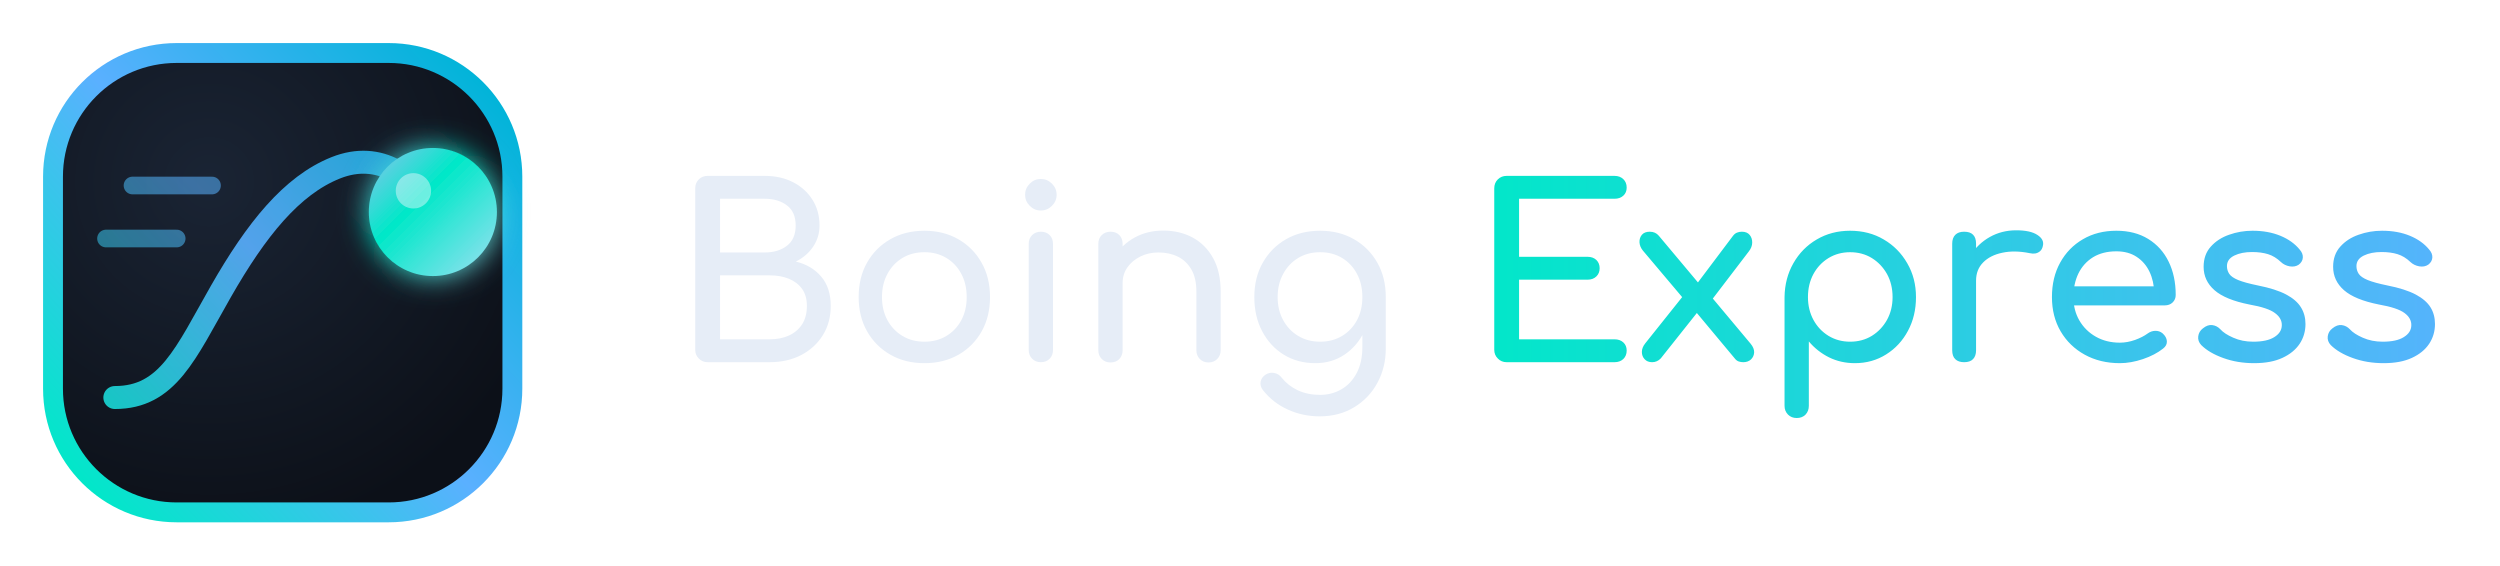
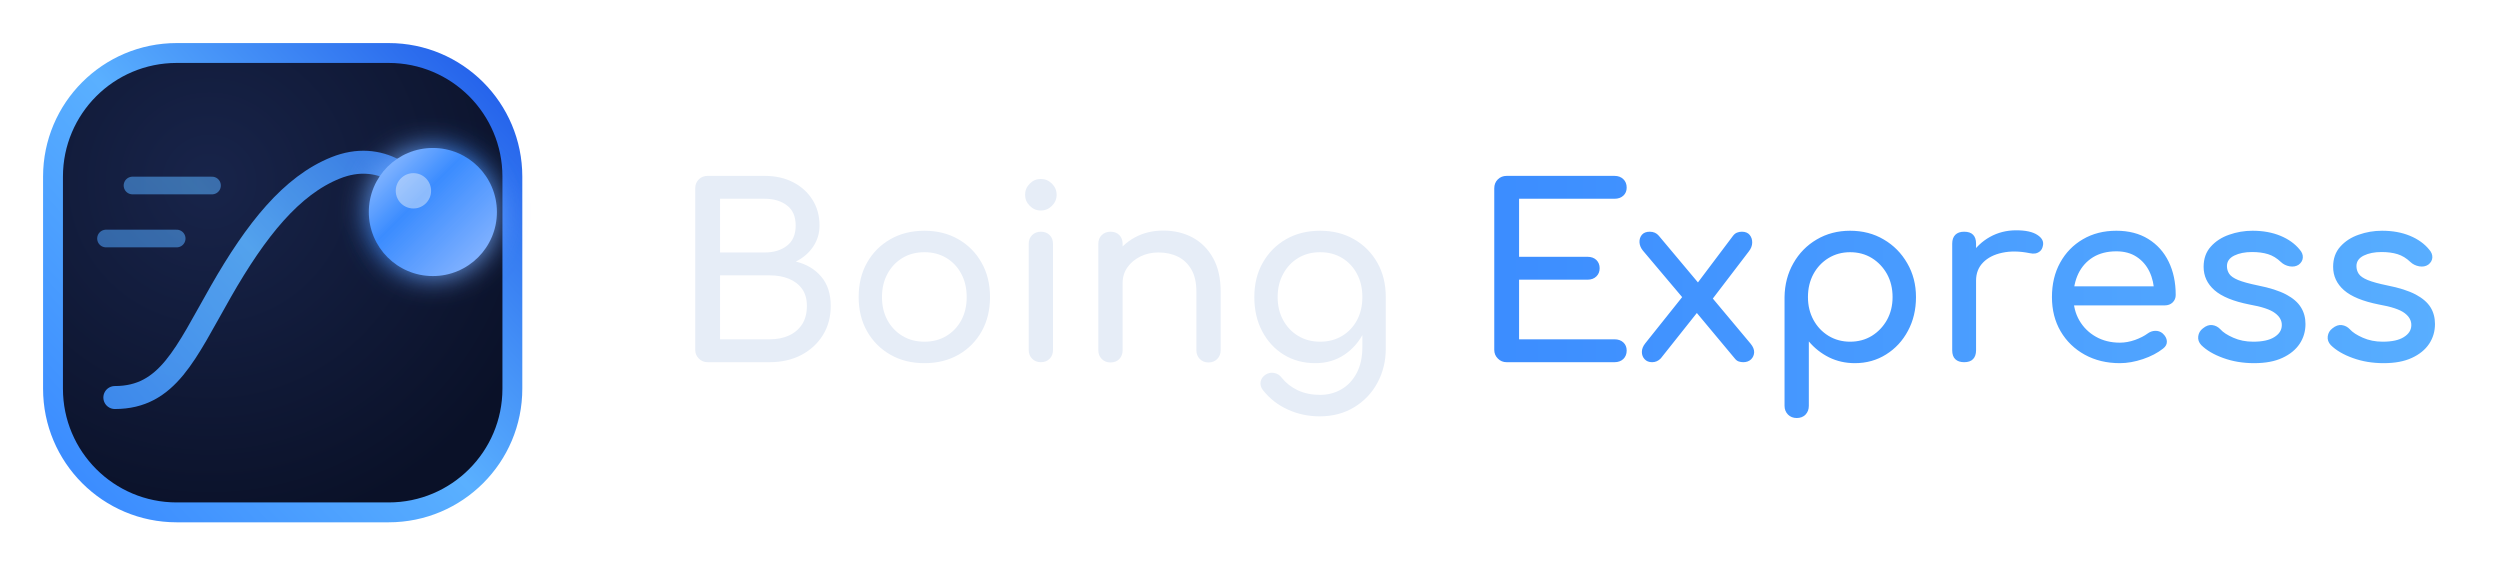
<svg xmlns="http://www.w3.org/2000/svg" viewBox="0 0 283 64" fill="none" role="img" aria-label="Boing Express">
  <defs>
    <linearGradient id="bx-frame" x1="8" y1="54" x2="56" y2="10" gradientUnits="userSpaceOnUse">
-       <stop stop-color="#00e8c8" />
+       <stop stop-color="#3B8CFF" />
      <stop offset="0.5" stop-color="#5ab0ff" />
-       <stop offset="1" stop-color="#00b4d8" />
+       <stop offset="1" stop-color="#2563EB" />
    </linearGradient>
    <linearGradient id="bx-orb" x1="40" y1="14" x2="56" y2="30" gradientUnits="userSpaceOnUse">
-       <stop stop-color="#c4b5fd" />
-       <stop offset="0.5" stop-color="#00e8c8" />
-       <stop offset="1" stop-color="#90e0ef" />
+       <stop stop-color="#CFE0FF" />
+       <stop offset="0.5" stop-color="#3B8CFF" />
+       <stop offset="1" stop-color="#8DB8FF" />
    </linearGradient>
    <radialGradient id="bx-slab" cx="34%" cy="28%" r="78%">
-       <stop offset="0" stop-color="#1a2434" />
-       <stop offset="1" stop-color="#0c1018" />
+       <stop offset="0" stop-color="#18244A" />
+       <stop offset="1" stop-color="#0A1128" />
    </radialGradient>
    <filter id="bx-glow" x="-50%" y="-50%" width="200%" height="200%">
      <feGaussianBlur stdDeviation="1.6" result="b" />
      <feMerge>
        <feMergeNode in="b" />
        <feMergeNode in="SourceGraphic" />
      </feMerge>
    </filter>
    <linearGradient id="bx-word" x1="166" y1="0" x2="283" y2="0" gradientUnits="userSpaceOnUse">
-       <stop stop-color="#00e8c8" />
+       <stop stop-color="#3B8CFF" />
      <stop offset="1" stop-color="#5ab0ff" />
    </linearGradient>
  </defs>
  <rect x="6" y="6" width="52" height="52" rx="14" fill="url(#bx-slab)" stroke="url(#bx-frame)" stroke-width="2.25" />
  <path d="M15 21h9M12 27h8" stroke="url(#bx-frame)" stroke-width="2" stroke-linecap="round" opacity="0.55" />
  <path d="M13 45 C 19 45 21 40 25 33 C 29 26 33 21 38 19 C 43 17 47 20 49 24" stroke="url(#bx-frame)" stroke-width="2.6" stroke-linecap="round" opacity="0.9" />
  <circle cx="49" cy="24" r="7.25" fill="url(#bx-orb)" filter="url(#bx-glow)" />
-   <circle cx="46.8" cy="21.6" r="2" fill="#f0f9ff" opacity="0.45" />
+   <circle cx="46.8" cy="21.6" r="2" fill="#F0F4F8" opacity="0.45" />
  <path fill="#e6edf7" d="M87.12 41L80.10 41Q79.51 41 79.11 40.59Q78.70 40.19 78.70 39.60L78.70 39.60L78.70 21.32Q78.70 20.70 79.11 20.30Q79.51 19.91 80.10 19.91L80.10 19.91L86.56 19.91Q88.39 19.91 89.78 20.63Q91.17 21.34 91.97 22.61Q92.77 23.88 92.77 25.53L92.77 25.53Q92.77 26.85 92.05 27.92Q91.34 28.98 90.09 29.61L90.09 29.61Q91.88 30.04 92.96 31.31Q94.04 32.58 94.04 34.63L94.04 34.63Q94.04 36.49 93.16 37.92Q92.28 39.35 90.72 40.18Q89.15 41 87.12 41L87.12 41ZM81.51 31.17L81.51 38.41L87.12 38.41Q88.37 38.41 89.31 37.98Q90.26 37.54 90.80 36.71Q91.34 35.87 91.34 34.63L91.34 34.63Q91.34 33.47 90.80 32.71Q90.26 31.95 89.31 31.56Q88.37 31.17 87.12 31.17L87.12 31.17L81.51 31.17ZM81.51 22.50L81.51 28.58L86.56 28.58Q88.10 28.58 89.08 27.82Q90.07 27.07 90.07 25.53L90.07 25.53Q90.07 23.99 89.08 23.25Q88.10 22.50 86.56 22.50L86.56 22.50L81.51 22.50ZM104.65 41.11L104.65 41.11Q102.46 41.11 100.79 40.15Q99.11 39.19 98.15 37.50Q97.20 35.82 97.20 33.63L97.20 33.63Q97.20 31.41 98.15 29.73Q99.11 28.04 100.79 27.08Q102.46 26.12 104.65 26.12L104.65 26.12Q106.81 26.12 108.48 27.08Q110.16 28.04 111.11 29.73Q112.07 31.41 112.07 33.63L112.07 33.63Q112.07 35.82 111.13 37.50Q110.18 39.19 108.51 40.15Q106.83 41.11 104.65 41.11ZM104.65 38.68L104.65 38.68Q106.05 38.68 107.13 38.03Q108.21 37.38 108.82 36.25Q109.43 35.11 109.43 33.63L109.43 33.63Q109.43 32.14 108.82 31.00Q108.21 29.85 107.13 29.20Q106.05 28.55 104.65 28.55L104.65 28.55Q103.24 28.55 102.16 29.20Q101.08 29.85 100.46 31.00Q99.84 32.14 99.84 33.63L99.84 33.63Q99.84 35.11 100.46 36.25Q101.08 37.38 102.16 38.03Q103.24 38.68 104.65 38.68ZM117.82 41L117.82 41Q117.23 41 116.84 40.61Q116.45 40.22 116.45 39.62L116.45 39.62L116.45 27.61Q116.45 26.99 116.84 26.61Q117.23 26.23 117.82 26.23L117.82 26.23Q118.44 26.23 118.82 26.61Q119.20 26.99 119.20 27.61L119.20 27.61L119.20 39.62Q119.20 40.22 118.82 40.61Q118.44 41 117.82 41ZM117.82 23.83L117.82 23.83Q117.09 23.83 116.57 23.30Q116.04 22.77 116.04 22.05L116.04 22.05Q116.04 21.32 116.57 20.79Q117.09 20.26 117.82 20.26L117.82 20.26Q118.55 20.26 119.08 20.79Q119.61 21.32 119.61 22.05L119.61 22.05Q119.61 22.77 119.08 23.30Q118.55 23.83 117.82 23.83ZM136.80 41.03L136.80 41.03Q136.21 41.03 135.82 40.64Q135.43 40.24 135.43 39.65L135.43 39.65L135.43 33.01Q135.43 31.47 134.86 30.50Q134.29 29.52 133.33 29.05Q132.38 28.58 131.13 28.58L131.13 28.58Q130 28.58 129.08 29.04Q128.16 29.50 127.62 30.27Q127.08 31.04 127.08 32.04L127.08 32.04L125.38 32.04Q125.38 30.34 126.21 29.00Q127.03 27.66 128.46 26.88Q129.89 26.10 131.67 26.10L131.67 26.10Q133.54 26.10 135.01 26.89Q136.48 27.69 137.33 29.23Q138.18 30.77 138.18 33.01L138.18 33.01L138.18 39.65Q138.18 40.24 137.79 40.64Q137.40 41.03 136.80 41.03ZM125.71 41.03L125.71 41.03Q125.11 41.03 124.72 40.64Q124.33 40.24 124.33 39.65L124.33 39.65L124.33 27.61Q124.33 26.99 124.72 26.61Q125.11 26.23 125.71 26.23L125.71 26.23Q126.33 26.23 126.71 26.61Q127.08 26.99 127.08 27.61L127.08 27.61L127.08 39.65Q127.08 40.24 126.71 40.64Q126.33 41.03 125.71 41.03ZM148.90 41.11L148.90 41.11Q146.88 41.11 145.32 40.15Q143.77 39.19 142.88 37.50Q141.99 35.82 141.99 33.63L141.99 33.63Q141.99 31.41 142.95 29.73Q143.91 28.04 145.58 27.08Q147.25 26.12 149.44 26.12L149.44 26.12Q151.60 26.12 153.27 27.08Q154.95 28.04 155.91 29.73Q156.87 31.41 156.87 33.63L156.87 33.63L155.27 33.63Q155.27 35.82 154.45 37.50Q153.63 39.19 152.19 40.15Q150.76 41.11 148.90 41.11ZM149.39 47.13L149.39 47.13Q147.47 47.13 145.80 46.37Q144.12 45.62 142.96 44.16L142.96 44.16Q142.61 43.70 142.70 43.21Q142.80 42.73 143.23 42.43L143.23 42.43Q143.72 42.11 144.24 42.22Q144.77 42.32 145.09 42.76L145.09 42.76Q145.82 43.67 146.93 44.19Q148.04 44.70 149.44 44.70L149.44 44.70Q150.74 44.70 151.83 44.08Q152.92 43.46 153.57 42.24Q154.22 41.03 154.22 39.27L154.22 39.27L154.22 35.44L155.11 33.06L156.87 33.63L156.87 39.46Q156.87 41.59 155.92 43.34Q154.98 45.08 153.29 46.10Q151.60 47.13 149.39 47.13ZM149.44 38.68L149.44 38.68Q150.84 38.68 151.92 38.03Q153.00 37.38 153.61 36.25Q154.22 35.11 154.22 33.63L154.22 33.63Q154.22 32.14 153.61 31.00Q153.00 29.85 151.92 29.20Q150.84 28.55 149.44 28.55L149.44 28.55Q148.04 28.55 146.96 29.20Q145.88 29.85 145.26 31.00Q144.63 32.14 144.63 33.63L144.63 33.63Q144.63 35.11 145.26 36.25Q145.88 37.38 146.96 38.03Q148.04 38.68 149.44 38.68Z" />
  <path fill="url(#bx-word)" d="M182.76 41L170.55 41Q169.96 41 169.56 40.59Q169.15 40.19 169.15 39.60L169.15 39.60L169.15 21.32Q169.15 20.70 169.56 20.30Q169.96 19.91 170.55 19.91L170.55 19.91L182.76 19.91Q183.38 19.91 183.76 20.28Q184.14 20.64 184.14 21.24L184.14 21.24Q184.14 21.80 183.76 22.15Q183.38 22.50 182.76 22.50L182.76 22.50L171.96 22.50L171.96 29.07L179.71 29.07Q180.33 29.07 180.71 29.43Q181.08 29.80 181.08 30.36L181.08 30.36Q181.08 30.93 180.71 31.29Q180.33 31.66 179.71 31.66L179.71 31.66L171.96 31.66L171.96 38.41L182.76 38.41Q183.38 38.41 183.76 38.76Q184.14 39.11 184.14 39.68L184.14 39.68Q184.14 40.27 183.76 40.64Q183.38 41 182.76 41L182.76 41ZM197.34 41L197.34 41Q197.07 41 196.83 40.92Q196.58 40.84 196.37 40.57L196.37 40.57L191.64 34.90L190.67 33.93L185.97 28.36Q185.62 27.93 185.59 27.43Q185.57 26.93 185.86 26.58Q186.16 26.23 186.75 26.23L186.75 26.23Q187.40 26.23 187.78 26.69L187.78 26.69L192.40 32.20L193.10 32.85L198.18 38.92Q198.58 39.41 198.57 39.88Q198.55 40.35 198.22 40.68Q197.88 41 197.34 41ZM187.02 41L187.02 41Q186.48 41 186.17 40.66Q185.86 40.33 185.86 39.84Q185.86 39.35 186.24 38.87L186.24 38.87L190.83 33.12L192.29 35.17L188.00 40.57Q187.59 41 187.02 41ZM197.96 28.47L193.69 34.06L191.83 32.47L196.18 26.69Q196.39 26.42 196.64 26.33Q196.88 26.23 197.18 26.23L197.18 26.23Q197.77 26.23 198.07 26.60Q198.36 26.96 198.35 27.47Q198.34 27.99 197.96 28.47L197.96 28.47ZM203.39 47.32L203.39 47.32Q202.79 47.32 202.40 46.93Q202.01 46.53 202.01 45.94L202.01 45.94L202.01 33.63Q202.04 31.50 203.01 29.80Q203.98 28.09 205.65 27.11Q207.33 26.12 209.43 26.12L209.43 26.12Q211.57 26.12 213.24 27.11Q214.92 28.09 215.90 29.80Q216.89 31.50 216.89 33.63L216.89 33.63Q216.89 35.76 215.98 37.45Q215.08 39.14 213.51 40.12Q211.94 41.11 209.97 41.11L209.97 41.11Q208.38 41.11 207.04 40.45Q205.71 39.78 204.76 38.65L204.76 38.65L204.76 45.94Q204.76 46.53 204.39 46.93Q204.01 47.32 203.39 47.32ZM209.43 38.68L209.43 38.68Q210.81 38.68 211.89 38.02Q212.97 37.35 213.61 36.21Q214.24 35.06 214.24 33.63L214.24 33.63Q214.24 32.17 213.61 31.02Q212.97 29.88 211.89 29.21Q210.81 28.55 209.43 28.55L209.43 28.55Q208.08 28.55 206.99 29.21Q205.90 29.88 205.28 31.02Q204.66 32.17 204.66 33.63L204.66 33.63Q204.66 35.06 205.28 36.21Q205.90 37.35 206.99 38.02Q208.08 38.68 209.43 38.68ZM223.69 31.77L222.31 31.77Q222.31 30.15 223.11 28.86Q223.91 27.58 225.26 26.82Q226.61 26.07 228.23 26.07L228.23 26.07Q229.85 26.07 230.64 26.60Q231.44 27.12 231.25 27.85L231.25 27.85Q231.17 28.23 230.94 28.43Q230.71 28.63 230.41 28.69Q230.12 28.74 229.77 28.66L229.77 28.66Q228.04 28.31 226.66 28.61Q225.28 28.90 224.49 29.71Q223.69 30.52 223.69 31.77L223.69 31.77ZM222.34 41L222.34 41Q221.69 41 221.34 40.66Q220.99 40.33 220.99 39.65L220.99 39.65L220.99 27.58Q220.99 26.93 221.34 26.58Q221.69 26.23 222.34 26.23L222.34 26.23Q223.02 26.23 223.35 26.57Q223.69 26.91 223.69 27.58L223.69 27.58L223.69 39.65Q223.69 40.30 223.35 40.65Q223.02 41 222.34 41ZM239.97 41.11L239.97 41.11Q237.73 41.11 235.99 40.15Q234.25 39.19 233.26 37.50Q232.28 35.82 232.28 33.63L232.28 33.63Q232.28 31.41 233.21 29.73Q234.14 28.04 235.79 27.08Q237.43 26.12 239.57 26.12L239.57 26.12Q241.67 26.12 243.18 27.05Q244.70 27.99 245.49 29.62Q246.29 31.25 246.29 33.39L246.29 33.39Q246.29 33.90 245.94 34.24Q245.59 34.57 245.05 34.57L245.05 34.57L234.17 34.57L234.17 32.41L244.97 32.41L243.86 33.17Q243.83 31.82 243.32 30.75Q242.81 29.69 241.86 29.07Q240.92 28.45 239.57 28.45L239.57 28.45Q238.03 28.45 236.93 29.12Q235.84 29.80 235.27 30.97Q234.71 32.14 234.71 33.63L234.71 33.63Q234.71 35.11 235.38 36.27Q236.06 37.44 237.24 38.11Q238.43 38.79 239.97 38.79L239.97 38.79Q240.81 38.79 241.69 38.48Q242.56 38.16 243.10 37.76L243.10 37.76Q243.51 37.46 243.98 37.45Q244.45 37.44 244.80 37.73L244.80 37.73Q245.26 38.14 245.29 38.62Q245.32 39.11 244.86 39.46L244.86 39.46Q243.94 40.19 242.58 40.65Q241.21 41.11 239.97 41.11ZM255.17 41.11L255.17 41.11Q253.28 41.11 251.68 40.53Q250.07 39.95 249.18 39.06L249.18 39.06Q248.77 38.62 248.84 38.07Q248.91 37.52 249.37 37.17L249.37 37.17Q249.91 36.73 250.43 36.80Q250.96 36.87 251.34 37.27L251.34 37.27Q251.80 37.79 252.81 38.23Q253.82 38.68 255.06 38.68L255.06 38.68Q256.63 38.68 257.45 38.16Q258.28 37.65 258.30 36.84L258.30 36.84Q258.33 36.03 257.53 35.44Q256.74 34.84 254.63 34.47L254.63 34.47Q251.91 33.93 250.68 32.85Q249.45 31.77 249.45 30.20L249.45 30.20Q249.45 28.82 250.26 27.92Q251.07 27.01 252.34 26.57Q253.61 26.12 254.98 26.12L254.98 26.12Q256.76 26.12 258.14 26.69Q259.52 27.26 260.33 28.26L260.33 28.26Q260.71 28.69 260.68 29.16Q260.65 29.63 260.22 29.96L260.22 29.96Q259.79 30.25 259.19 30.15Q258.60 30.04 258.20 29.66L258.20 29.66Q257.52 29.01 256.74 28.77Q255.96 28.53 254.93 28.53L254.93 28.53Q253.74 28.53 252.92 28.93Q252.09 29.34 252.09 30.12L252.09 30.12Q252.09 30.61 252.35 31.00Q252.61 31.39 253.36 31.70Q254.12 32.01 255.58 32.31L255.58 32.31Q257.60 32.71 258.78 33.33Q259.95 33.95 260.46 34.78Q260.98 35.60 260.98 36.68L260.98 36.68Q260.98 37.92 260.32 38.92Q259.65 39.92 258.37 40.51Q257.09 41.11 255.17 41.11ZM269.83 41.11L269.83 41.11Q267.94 41.11 266.34 40.53Q264.73 39.95 263.84 39.06L263.84 39.06Q263.43 38.62 263.50 38.07Q263.57 37.52 264.03 37.17L264.03 37.17Q264.57 36.73 265.09 36.80Q265.62 36.87 266.00 37.27L266.00 37.27Q266.46 37.79 267.47 38.23Q268.48 38.68 269.72 38.68L269.72 38.68Q271.29 38.68 272.11 38.16Q272.94 37.65 272.96 36.84L272.96 36.84Q272.99 36.03 272.20 35.44Q271.40 34.84 269.29 34.47L269.29 34.47Q266.57 33.93 265.34 32.85Q264.11 31.77 264.11 30.20L264.11 30.20Q264.11 28.82 264.92 27.92Q265.73 27.01 267.00 26.57Q268.27 26.12 269.64 26.12L269.64 26.12Q271.43 26.12 272.80 26.69Q274.18 27.26 274.99 28.26L274.99 28.26Q275.37 28.69 275.34 29.16Q275.31 29.63 274.88 29.96L274.88 29.96Q274.45 30.25 273.86 30.15Q273.26 30.04 272.86 29.66L272.86 29.66Q272.18 29.01 271.40 28.77Q270.62 28.53 269.59 28.53L269.59 28.53Q268.40 28.53 267.58 28.93Q266.75 29.34 266.75 30.12L266.75 30.12Q266.75 30.61 267.01 31.00Q267.27 31.39 268.02 31.70Q268.78 32.01 270.24 32.31L270.24 32.31Q272.26 32.71 273.44 33.33Q274.61 33.95 275.13 34.78Q275.64 35.60 275.64 36.68L275.64 36.68Q275.64 37.92 274.98 38.92Q274.31 39.92 273.03 40.51Q271.75 41.11 269.83 41.11Z" />
</svg>
